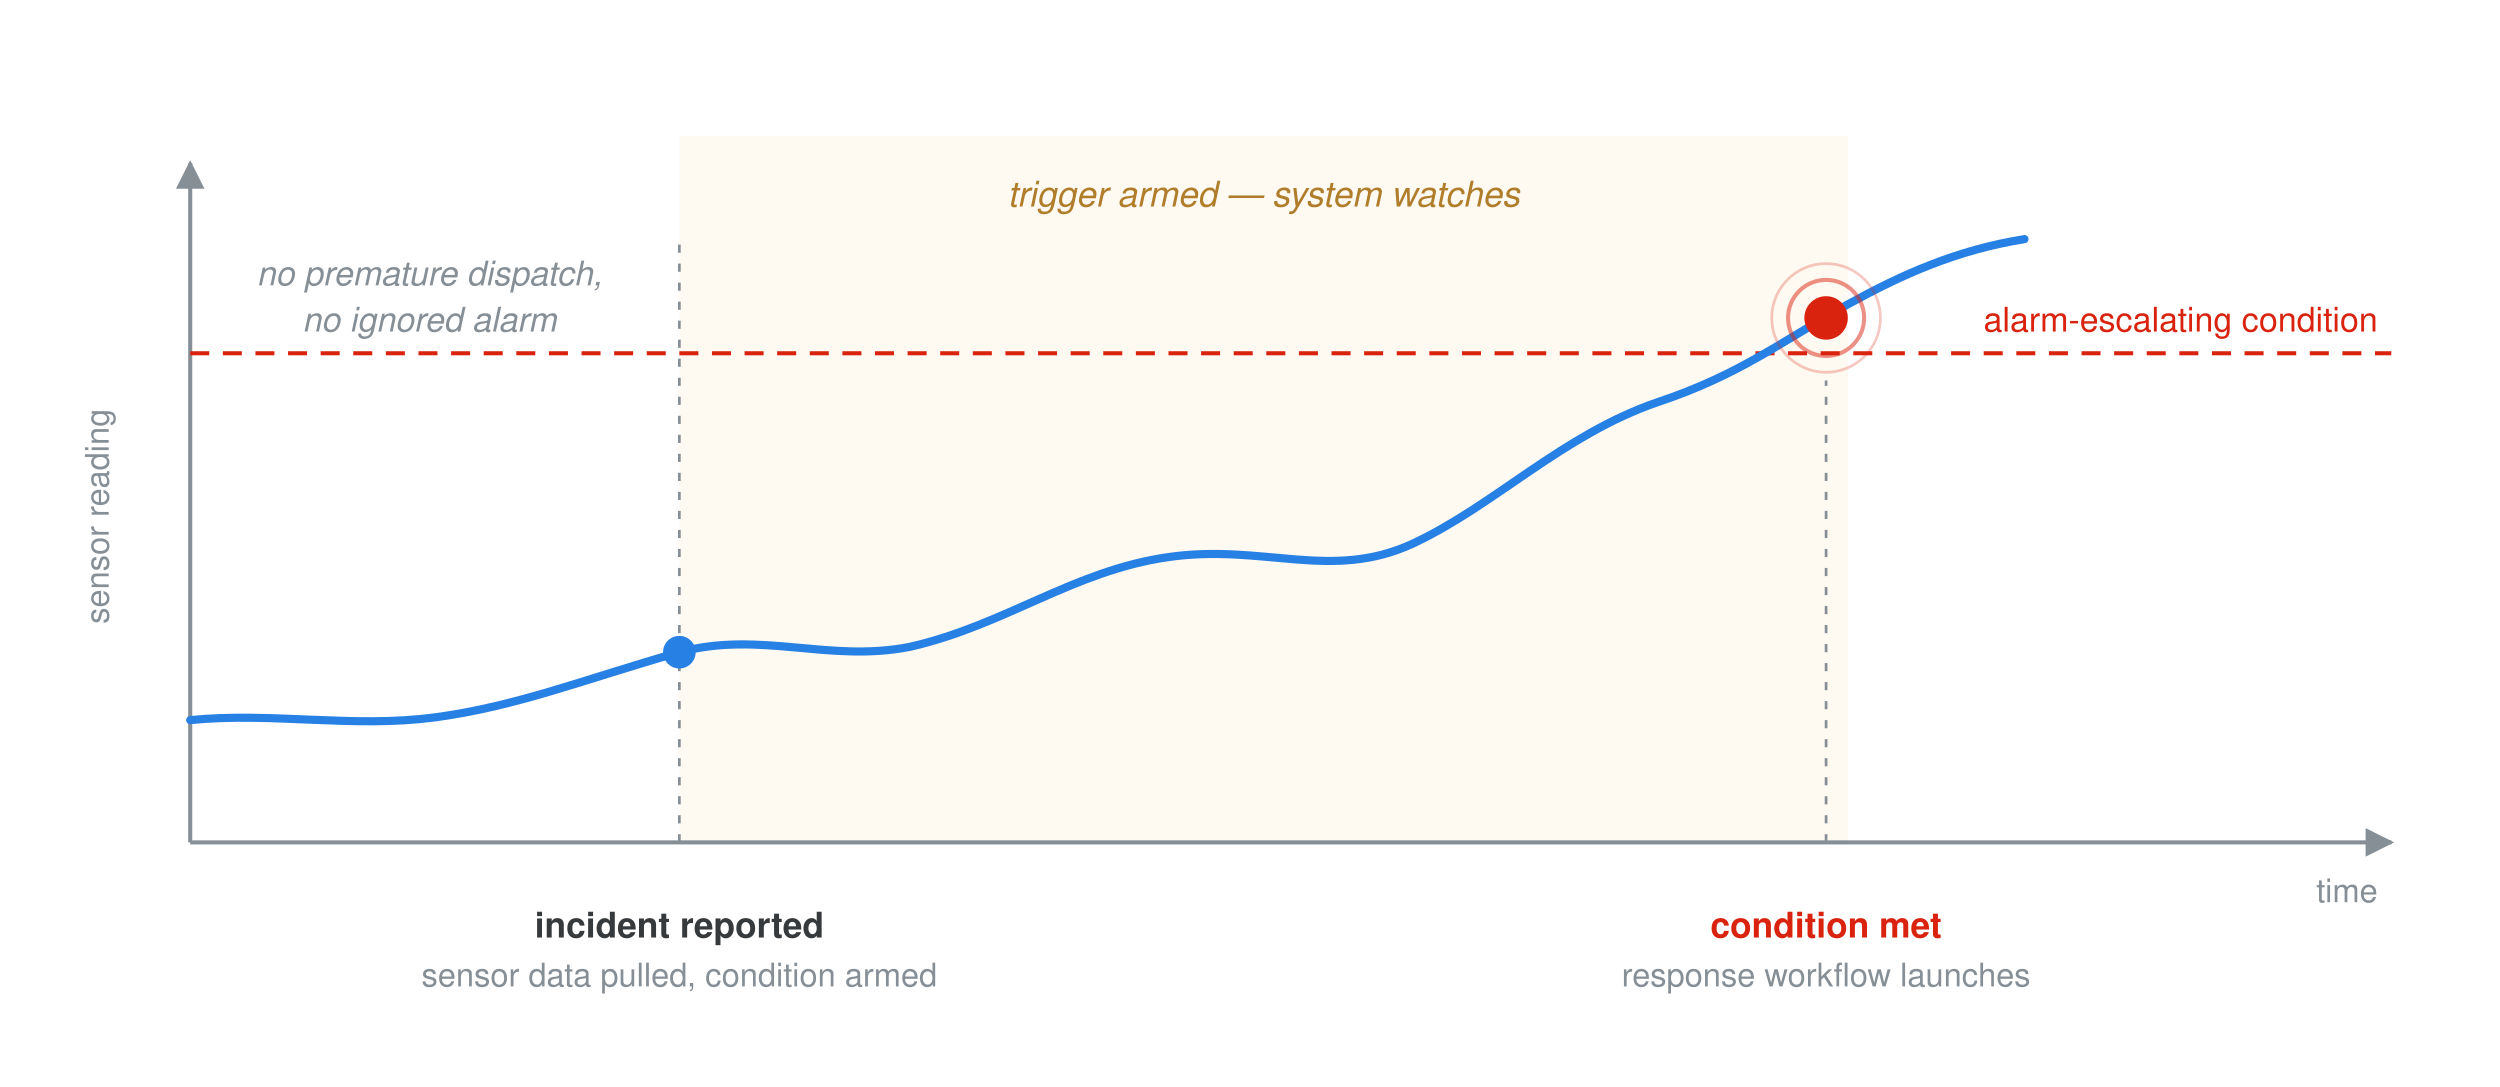
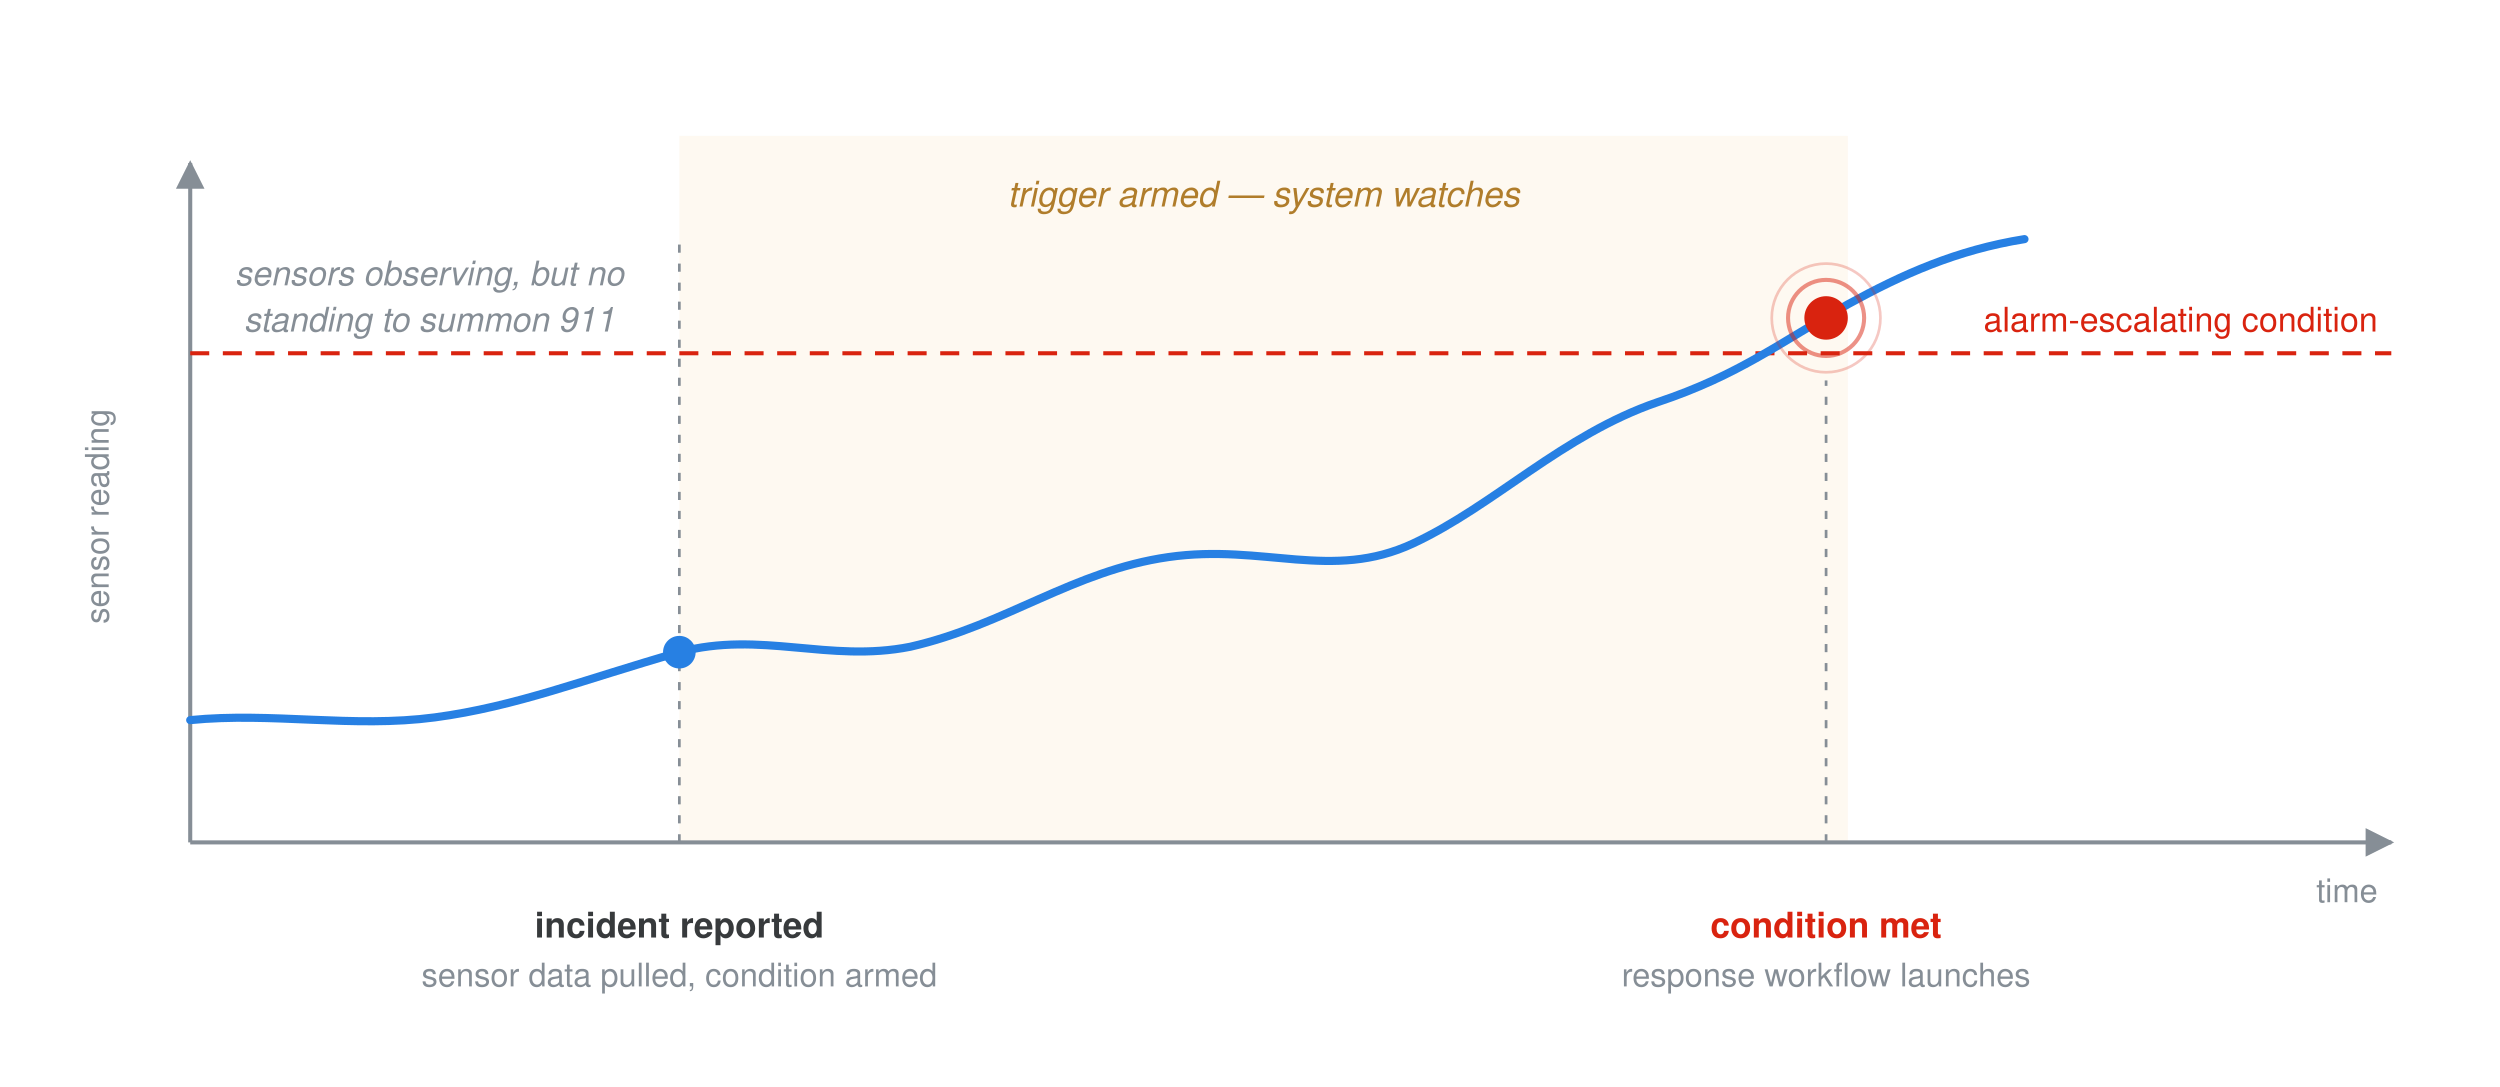
<svg xmlns="http://www.w3.org/2000/svg" viewBox="0 0 920 400" font-family="Helvetica, Arial, sans-serif">
  <defs>
    <marker id="axisArrow" viewBox="0 0 10 10" refX="9" refY="5" markerWidth="7" markerHeight="7" orient="auto-start-reverse">
      <path d="M 0 0 L 10 5 L 0 10 z" fill="#868e96" />
    </marker>
  </defs>
  <rect x="250" y="50" width="430" height="260" fill="#f0ad4e" opacity="0.08" />
  <text x="465" y="76" text-anchor="middle" font-size="13" fill="#b07d2b" font-style="italic">trigger armed — system watches</text>
  <line x1="70" y1="310" x2="880" y2="310" stroke="#868e96" stroke-width="1.5" marker-end="url(#axisArrow)" />
  <line x1="70" y1="310" x2="70" y2="60" stroke="#868e96" stroke-width="1.5" marker-end="url(#axisArrow)" />
  <text x="875" y="332" text-anchor="end" font-size="12" fill="#868e96">time</text>
  <text x="62" y="70" text-anchor="end" font-size="12" fill="#868e96" transform="rotate(-90 62 70)" />
  <text x="40" y="190" text-anchor="middle" font-size="12" fill="#868e96" transform="rotate(-90 40 190)">sensor reading</text>
  <line x1="70" y1="130" x2="880" y2="130" stroke="#d9230f" stroke-width="1.5" stroke-dasharray="7 5" />
  <text x="875" y="122" text-anchor="end" font-size="12.5" fill="#d9230f">alarm-escalating condition</text>
  <path d="M 70 265            C 100 262, 130 268, 160 264            C 190 260, 215 250, 250 240            C 280 232, 305 244, 335 238            C 370 230, 395 210, 430 205            C 465 200, 490 214, 520 200            C 550 186, 575 160, 610 148            C 640 138, 655 126, 680 112            C 700 101, 720 92, 745 88" fill="none" stroke="#2780e3" stroke-width="3" stroke-linecap="round" />
  <line x1="250" y1="310" x2="250" y2="90" stroke="#868e96" stroke-width="1" stroke-dasharray="3 4" />
  <circle cx="250" cy="240" r="6" fill="#2780e3" />
  <text x="250" y="345" text-anchor="middle" font-size="13" font-weight="bold" fill="#373a3c">incident reported</text>
  <text x="250" y="363" text-anchor="middle" font-size="12" fill="#868e96">sensor data pulled, condition armed</text>
  <circle cx="672" cy="117" r="8" fill="#d9230f" />
  <circle cx="672" cy="117" r="14" fill="none" stroke="#d9230f" stroke-width="1.5" opacity="0.5" />
  <circle cx="672" cy="117" r="20" fill="none" stroke="#d9230f" stroke-width="1" opacity="0.25" />
  <line x1="672" y1="310" x2="672" y2="140" stroke="#868e96" stroke-width="1" stroke-dasharray="3 4" />
  <text x="672" y="345" text-anchor="middle" font-size="13" font-weight="bold" fill="#d9230f">condition met</text>
  <text x="672" y="363" text-anchor="middle" font-size="12" fill="#868e96">response workflow launches</text>
-   <text x="158" y="105" text-anchor="middle" font-size="12.5" fill="#868e96" font-style="italic">no premature dispatch,</text>
-   <text x="158" y="122" text-anchor="middle" font-size="12.5" fill="#868e96" font-style="italic">no ignored alarm</text>
+   <text x="158" y="105" text-anchor="middle" font-size="12.5" fill="#868e96" font-style="italic">sensors observing, but no</text>
+   <text x="158" y="122" text-anchor="middle" font-size="12.5" fill="#868e96" font-style="italic">standing to summon 911</text>
</svg>
